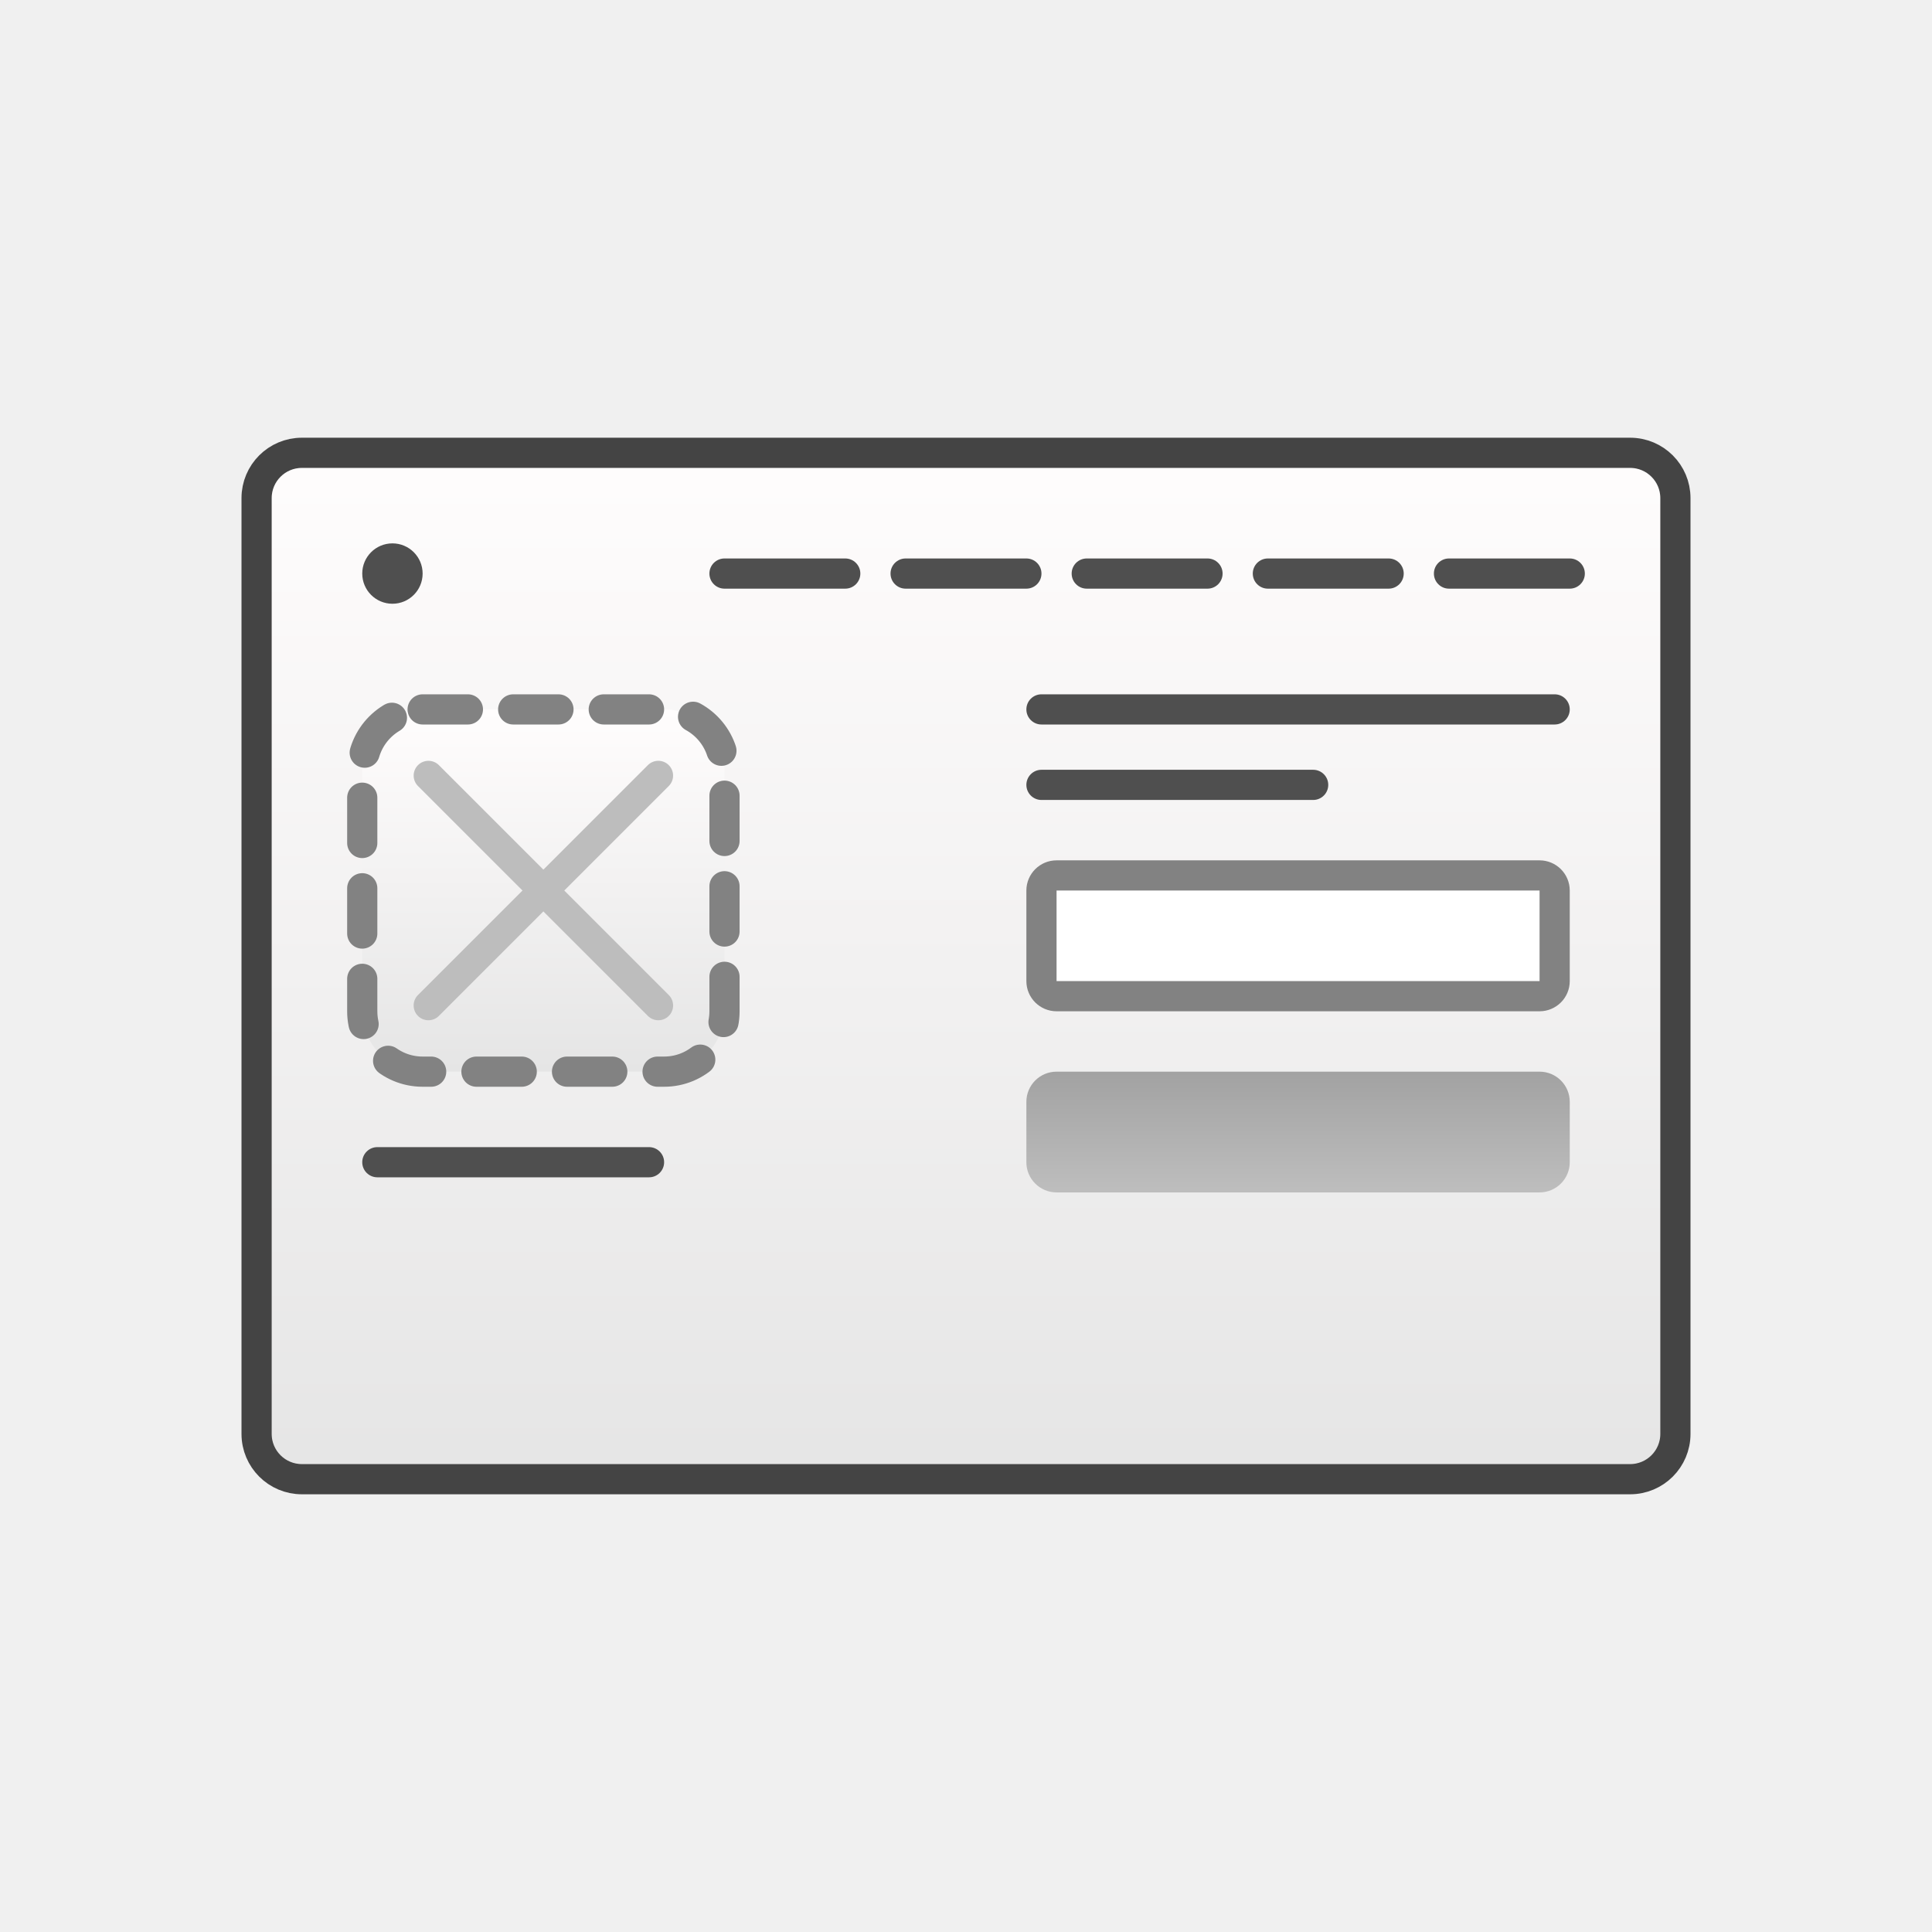
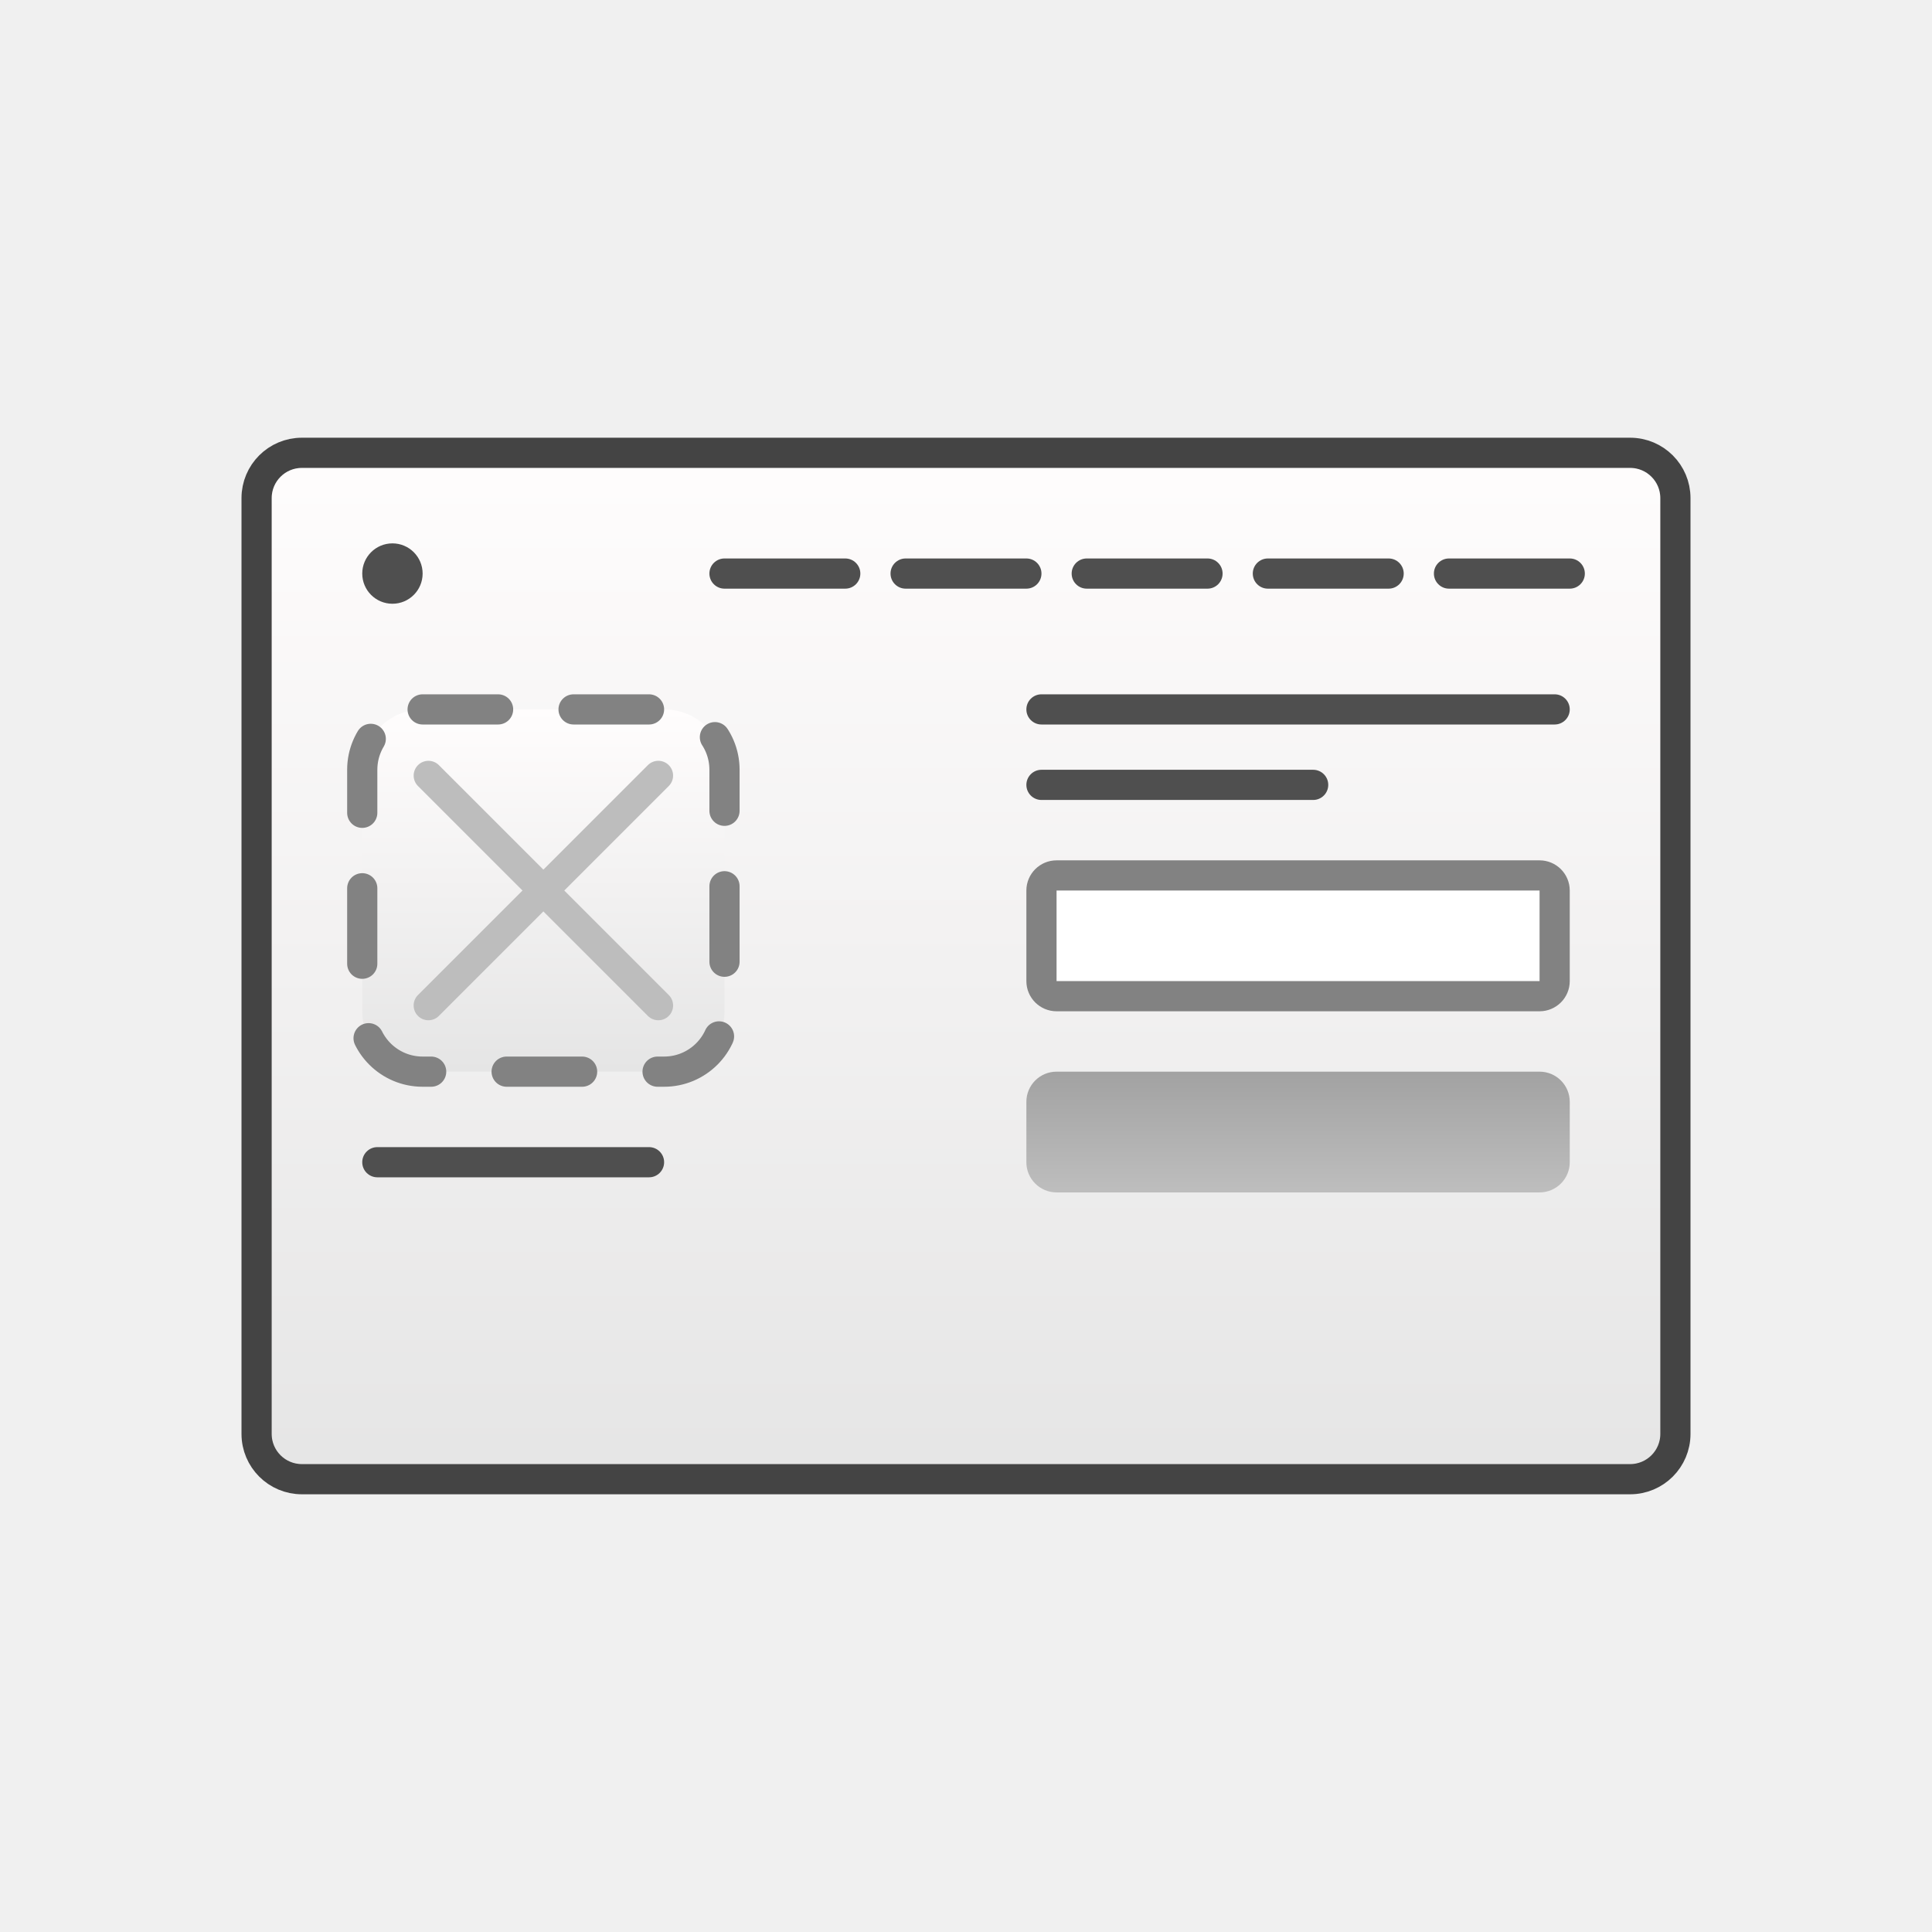
<svg xmlns="http://www.w3.org/2000/svg" width="128" height="128" viewBox="0 0 128 128" fill="none">
  <rect x="17" y="30" width="94" height="68" rx="3" fill="url(#paint0_linear)" stroke="#444444" stroke-width="2" />
  <rect x="68" y="51" width="20" height="2" rx="1" fill="#4F4F4F" />
  <rect x="24" y="76" width="20" height="2" rx="1" fill="#4F4F4F" />
  <rect x="95" y="37" width="10" height="2" rx="1" fill="#4F4F4F" />
  <rect x="83" y="37" width="10" height="2" rx="1" fill="#4F4F4F" />
  <rect x="71" y="37" width="10" height="2" rx="1" fill="#4F4F4F" />
  <rect x="59" y="37" width="10" height="2" rx="1" fill="#4F4F4F" />
  <rect x="47" y="37" width="10" height="2" rx="1" fill="#4F4F4F" />
  <rect x="68" y="46" width="36" height="2" rx="1" fill="#4F4F4F" />
-   <rect x="24" y="47" width="24" height="24" rx="4" fill="url(#paint1_linear)" stroke="#828282" stroke-width="2" stroke-linecap="round" stroke-linejoin="round" stroke-dasharray="3 3" />
+   <rect x="24" y="47" width="24" height="24" rx="4" fill="url(#paint1_linear)" stroke="#828282" stroke-width="2" stroke-linecap="round" stroke-linejoin="round" stroke-dasharray="5 5" />
  <rect x="28.385" y="50" width="23.498" height="1.958" rx="0.979" transform="rotate(45 28.3846 50)" fill="#BDBDBD" />
  <rect x="45" y="51.385" width="23.498" height="1.958" rx="0.979" transform="rotate(135 45 51.3846)" fill="#BDBDBD" />
  <rect x="68" y="71" width="36" height="8" rx="2" fill="url(#paint2_linear)" />
  <rect x="69" y="58" width="34" height="8" rx="1" fill="white" stroke="#828282" stroke-width="2" />
  <circle cx="26" cy="38" r="2" fill="#4F4F4F" />
  <defs>
    <linearGradient id="paint0_linear" x1="64" y1="99" x2="64" y2="29" gradientUnits="userSpaceOnUse">
      <stop stop-color="#E5E5E5" />
      <stop offset="1" stop-color="#FFFDFD" />
    </linearGradient>
    <linearGradient id="paint1_linear" x1="36" y1="47" x2="36" y2="71" gradientUnits="userSpaceOnUse">
      <stop stop-color="#FFFDFD" />
      <stop offset="1" stop-color="#E5E5E5" />
    </linearGradient>
    <linearGradient id="paint2_linear" x1="86" y1="79" x2="86" y2="70.5" gradientUnits="userSpaceOnUse">
      <stop offset="0.028" stop-color="#BDBDBD" />
      <stop offset="1" stop-color="#A0A0A0" />
    </linearGradient>
  </defs>
</svg>
